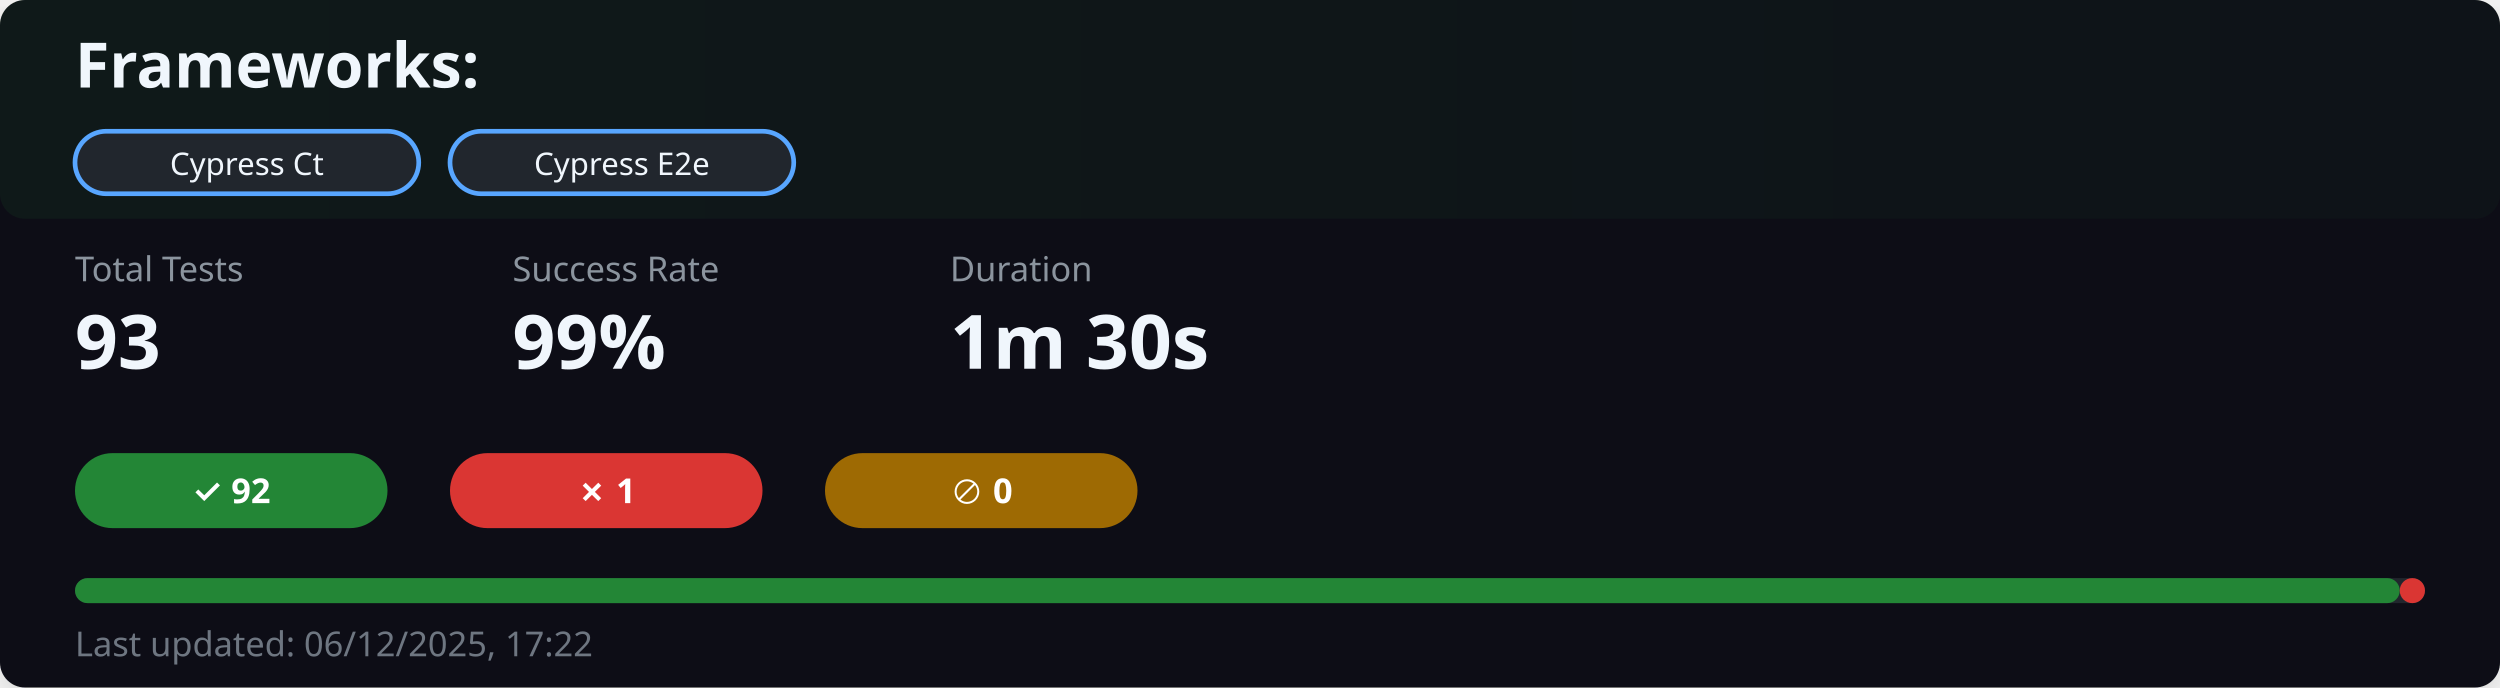
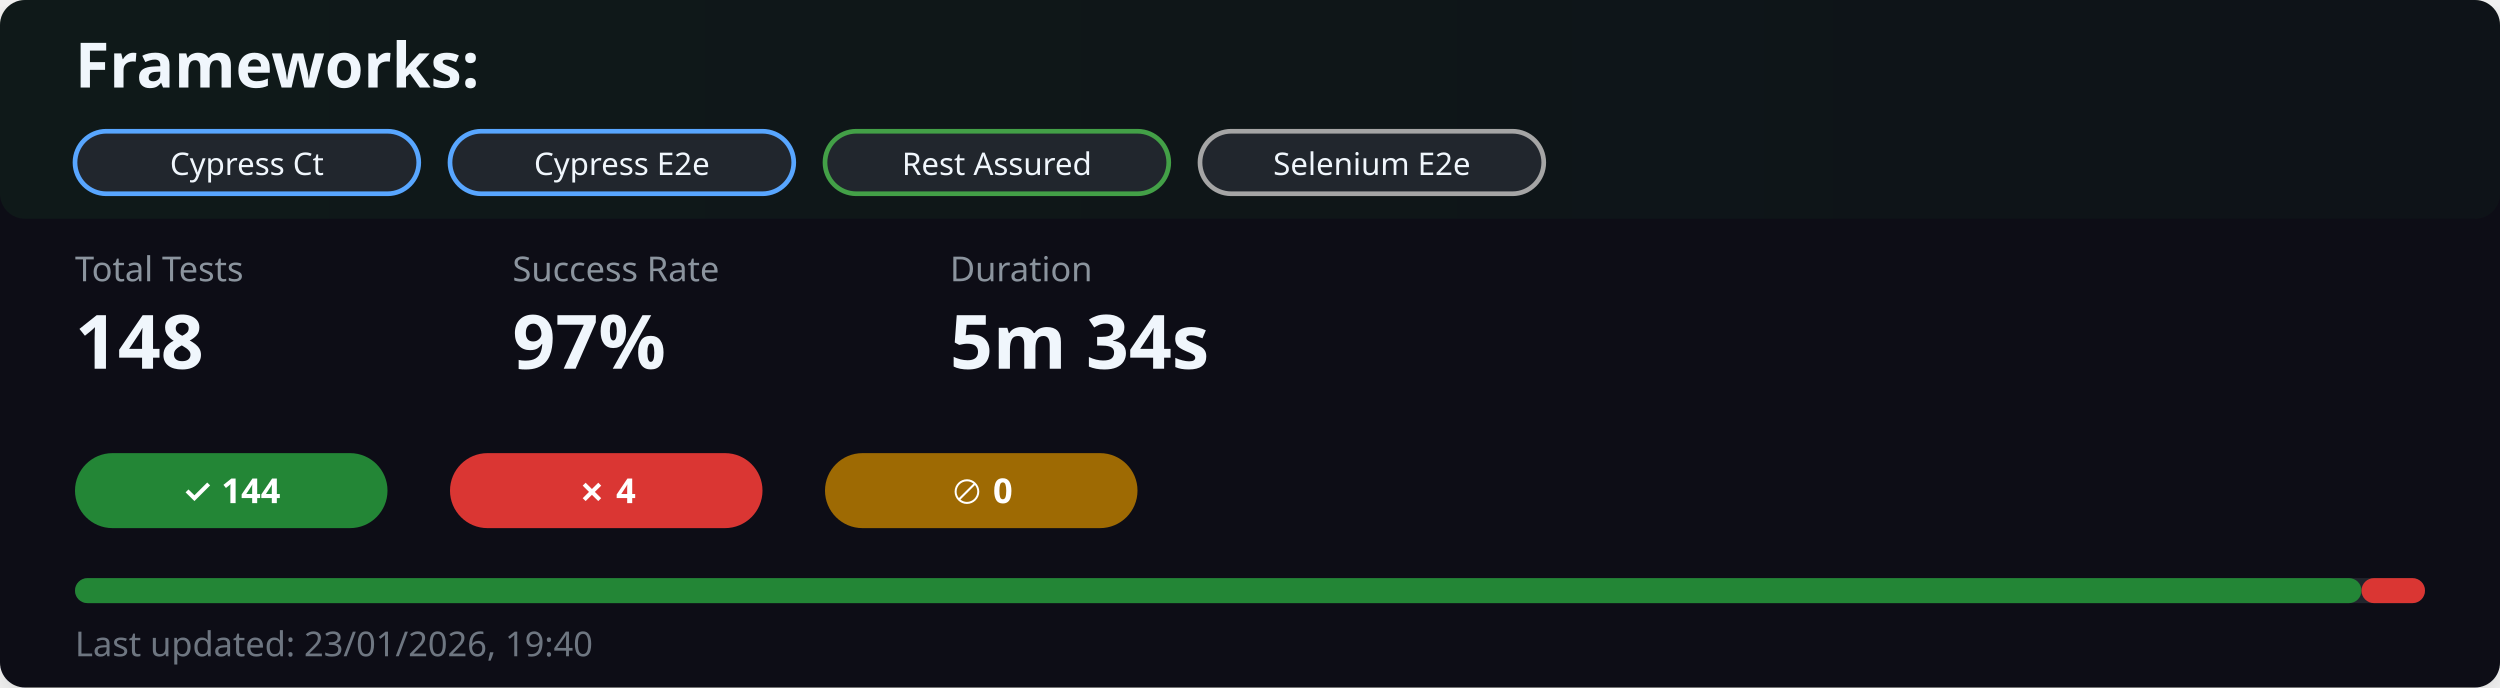
<svg xmlns="http://www.w3.org/2000/svg" width="800" height="220" viewBox="0 0 800 220">
  <defs>
    <linearGradient id="headerGradient" x1="0%" y1="0%" x2="100%" y2="0%">
      <stop offset="0%" style="stop-color:#238636;stop-opacity:0.1" />
      <stop offset="100%" style="stop-color:#238636;stop-opacity:0.05" />
    </linearGradient>
    <filter id="shadow">
      <feDropShadow dx="0" dy="2" stdDeviation="3" flood-opacity="0.1" />
    </filter>
  </defs>
  <style>
    .bg { fill: #0d1116; }
    .header-bg { fill: url(#headerGradient); }
    .title { fill: #f0f6fc; font-size: 20px; font-weight: 600; font-family: -apple-system, BlinkMacSystemFont, 'Segoe UI', 'Noto Sans', Helvetica, Arial, sans-serif; }
    .subtitle { fill: #8b949e; font-size: 12px; font-family: -apple-system, BlinkMacSystemFont, 'Segoe UI', 'Noto Sans', Helvetica, Arial, sans-serif; }
    .stat-label { fill: #8b949e; font-size: 11px; font-weight: 500; font-family: -apple-system, BlinkMacSystemFont, 'Segoe UI', 'Noto Sans', Helvetica, Arial, sans-serif; }
    .stat-value { fill: #f0f6fc; font-size: 24px; font-weight: 600; font-family: -apple-system, BlinkMacSystemFont, 'Segoe UI', 'Noto Sans', Helvetica, Arial, sans-serif; }
    .badge-passed { fill: #238636; }
    .badge-failed { fill: #da3633; }
    .badge-skipped { fill: #9e6a03; }
    .badge-text { fill: #ffffff; font-size: 11px; font-weight: 600; font-family: -apple-system, BlinkMacSystemFont, 'Segoe UI', 'Noto Sans', Helvetica, Arial, sans-serif; }
    .framework-badge { fill: #21262d; }
    .framework-text { fill: #f0f6fc; font-size: 10px; font-weight: 500; font-family: -apple-system, BlinkMacSystemFont, 'Segoe UI', 'Noto Sans', Helvetica, Arial, sans-serif; }
    .progress-bg { fill: #21262d; }
    .progress-passed { fill: #238636; }
    .progress-failed { fill: #da3633; }
    .progress-skipped { fill: #9e6a03; }
    .time-text { fill: #58a6ff; font-size: 13px; font-weight: 500; font-family: -apple-system, BlinkMacSystemFont, 'Segoe UI', 'Noto Sans', Helvetica, Arial, sans-serif; }
    .date-text { fill: #6e7681; font-size: 11px; font-family: -apple-system, BlinkMacSystemFont, 'Segoe UI', 'Noto Sans', Helvetica, Arial, sans-serif; }
  </style>
  <rect width="100%" height="100%" rx="8" class="bg" filter="url(#shadow)" />
  <rect width="100%" height="70" rx="8" class="header-bg" />
  <text x="24" y="28" class="title">Frameworks:</text>
  <g transform="translate(24, 42)">
    <g transform="translate(0, 0)">
      <rect x="0" y="0" width="110" height="20" rx="10" class="framework-badge" stroke="#58a6ff" stroke-width="1.5" />
      <text x="55" y="14" class="framework-text" text-anchor="middle">Cypress Ct</text>
    </g>
    <g transform="translate(120, 0)">
      <rect x="0" y="0" width="110" height="20" rx="10" class="framework-badge" stroke="#58a6ff" stroke-width="1.5" />
      <text x="55" y="14" class="framework-text" text-anchor="middle">Cypress E2e</text>
    </g>
+     <g transform="translate(240, 0)">
+       <rect x="0" y="0" width="110" height="20" rx="10" class="framework-badge" stroke="#43A047" stroke-width="1.5" />
+       <text x="55" y="14" class="framework-text" text-anchor="middle">Rest Assured</text>
+     </g>
+     <g transform="translate(360, 0)">
+       <rect x="0" y="0" width="110" height="20" rx="10" class="framework-badge" stroke="#a5a5a5" stroke-width="1.5" />
+       <text x="55" y="14" class="framework-text" text-anchor="middle">Selenium E2e</text>
+     </g>
  </g>
  <g transform="translate(24, 90)">
    <g>
      <text x="0" y="0" class="stat-label">Total Tests</text>
-       <text x="0" y="28" class="stat-value">93</text>
+       <text x="0" y="28" class="stat-value">148</text>
    </g>
    <g transform="translate(140, 0)">
      <text x="0" y="0" class="stat-label">Success Rate</text>
-       <text x="0" y="28" class="stat-value" fill="#238636">99%</text>
+       <text x="0" y="28" class="stat-value" fill="#238636">97%</text>
    </g>
    <g transform="translate(280, 0)">
      <text x="0" y="0" class="stat-label">Duration</text>
-       <text x="0" y="28" class="stat-value" fill="#58a6ff">1m 30s</text>
+       <text x="0" y="28" class="stat-value" fill="#58a6ff">5m 34s</text>
    </g>
  </g>
  <g transform="translate(24, 145)">
    <rect x="0" y="0" width="100" height="24" rx="12" class="badge-passed" />
-     <text x="50" y="16" class="badge-text" text-anchor="middle">✓ 92</text>
+     <text x="50" y="16" class="badge-text" text-anchor="middle">✓ 144</text>
    <rect x="120" y="0" width="100" height="24" rx="12" class="badge-failed" />
-     <text x="170" y="16" class="badge-text" text-anchor="middle">✗ 1</text>
+     <text x="170" y="16" class="badge-text" text-anchor="middle">✗ 4</text>
    <rect x="240" y="0" width="100" height="24" rx="12" class="badge-skipped" />
    <text x="290" y="16" class="badge-text" text-anchor="middle">⊘ 0</text>
  </g>
  <g transform="translate(24, 185)">
    <rect x="0" y="0" width="752" height="8" rx="4" class="progress-bg" />
-     <rect x="0" y="0" width="743.914" height="8" rx="4" class="progress-passed" />
-     <rect x="743.914" y="0" width="8.086" height="8" rx="4" class="progress-failed" />
+     <rect x="0" y="0" width="731.676" height="8" rx="4" class="progress-passed" />
+     <rect x="731.676" y="0" width="20.324" height="8" rx="4" class="progress-failed" />
  </g>
-   <text x="24" y="210" class="date-text">Last updated: 06/12/2025, 17:22</text>
+   <text x="24" y="210" class="date-text">Last updated: 23/01/2026, 19:40</text>
</svg>
